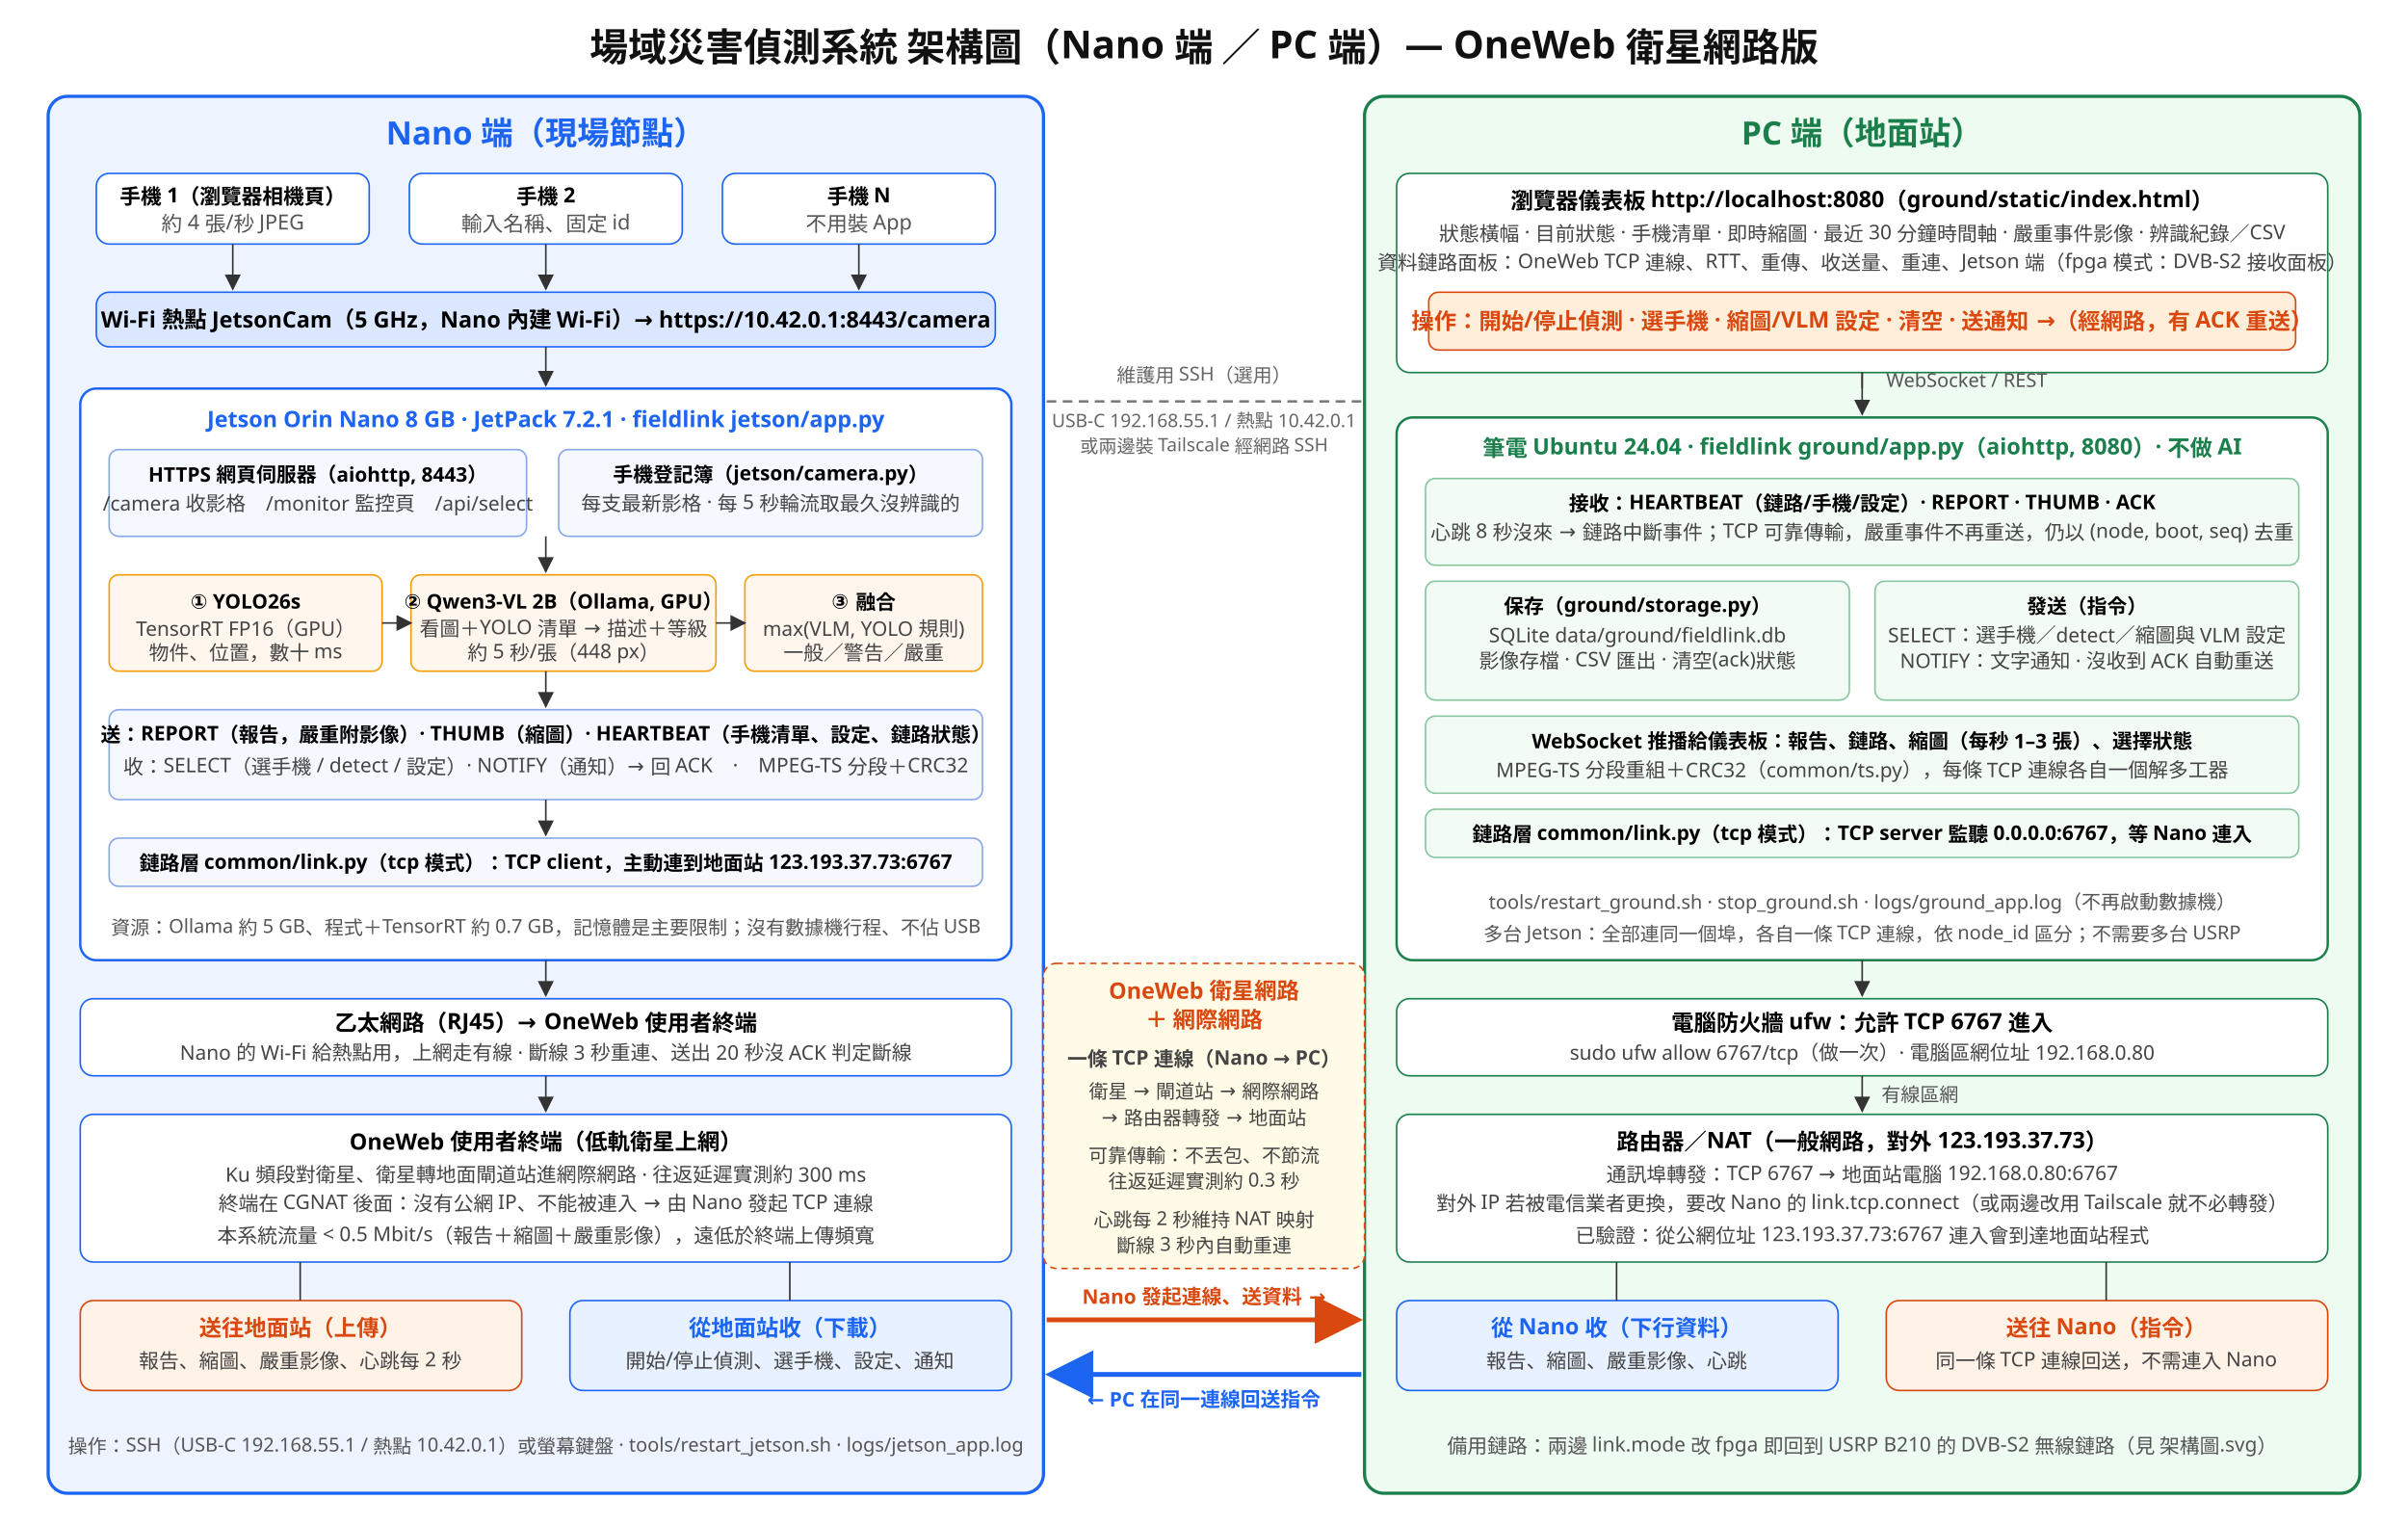
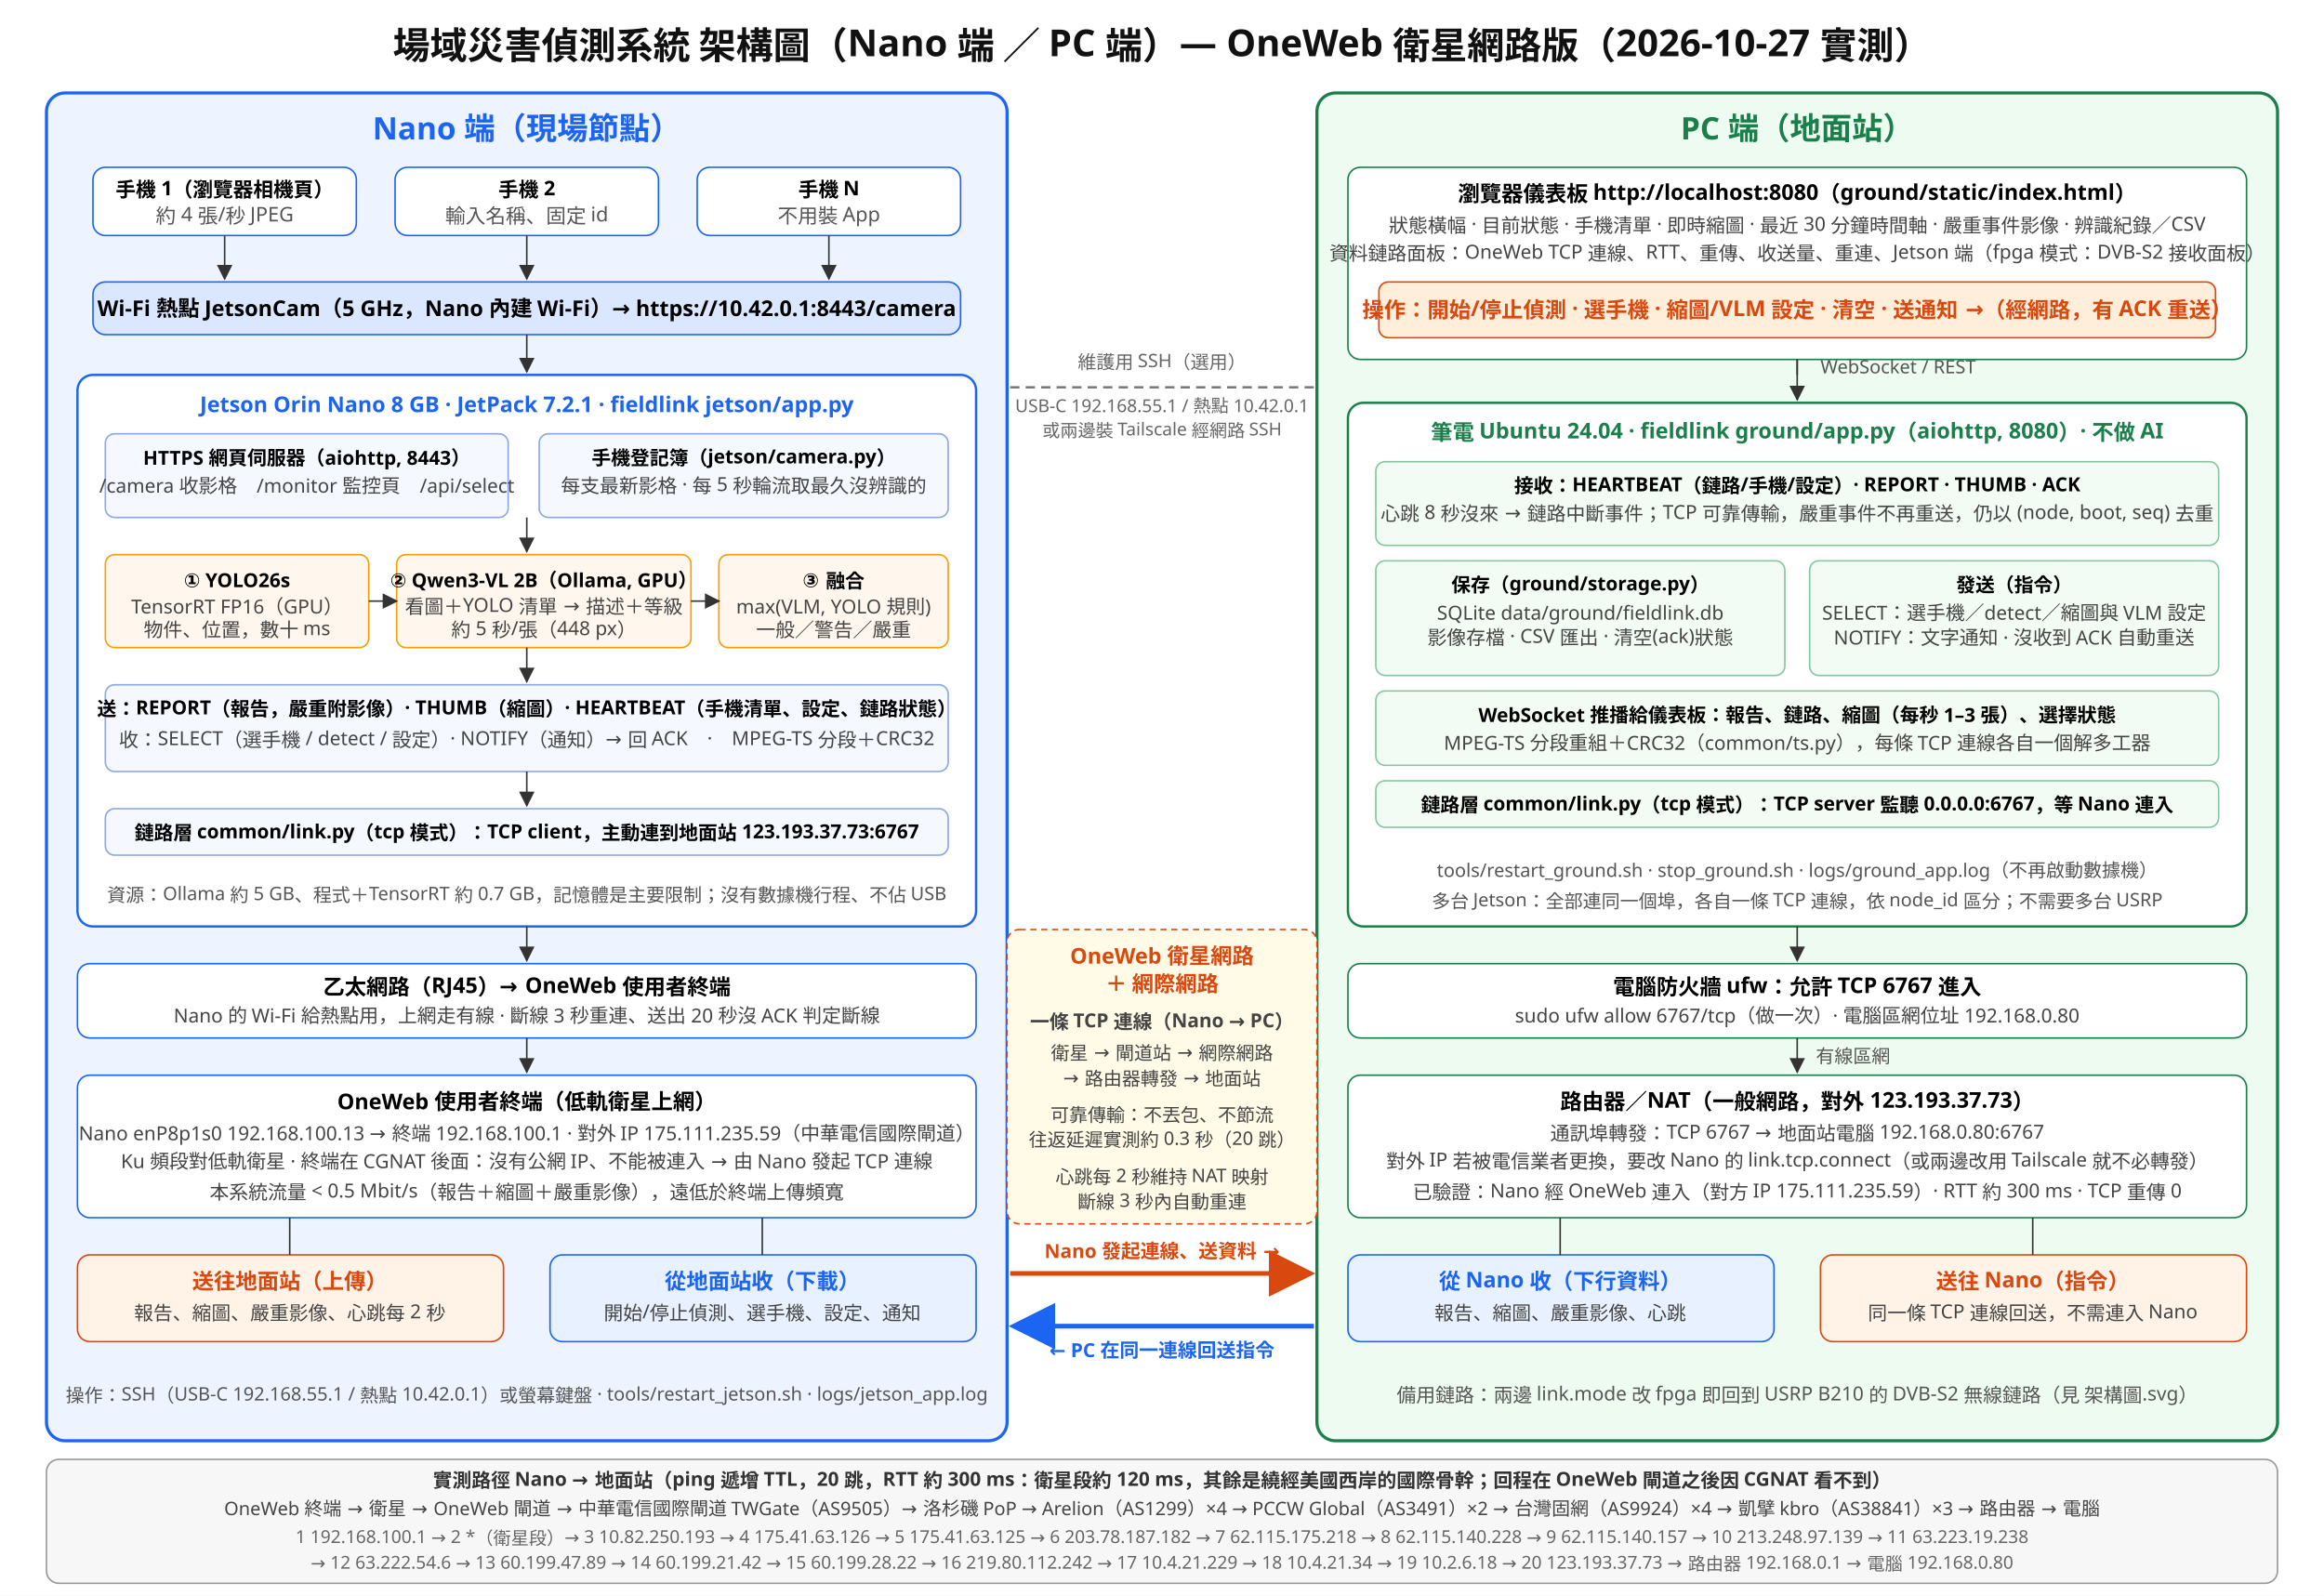
- <svg xmlns="http://www.w3.org/2000/svg" width="1500" height="950" viewBox="0 0 1500 950" font-family="Noto Sans TC, PingFang TC, Microsoft JhengHei, sans-serif" font-size="14">
+ <svg xmlns="http://www.w3.org/2000/svg" width="1500" height="1030" viewBox="0 0 1500 1030" font-family="Noto Sans TC, PingFang TC, Microsoft JhengHei, sans-serif" font-size="14">
  <defs>
    <marker id="ar" markerWidth="10" markerHeight="10" refX="9" refY="5" orient="auto" markerUnits="strokeWidth">
      <path d="M0,0 L10,5 L0,10 z" fill="#333" />
    </marker>
    <marker id="arO" markerWidth="10" markerHeight="10" refX="9" refY="5" orient="auto" markerUnits="strokeWidth">
      <path d="M0,0 L10,5 L0,10 z" fill="#d9480f" />
    </marker>
    <marker id="arB" markerWidth="10" markerHeight="10" refX="9" refY="5" orient="auto" markerUnits="strokeWidth">
      <path d="M0,0 L10,5 L0,10 z" fill="#1c64f2" />
    </marker>
  </defs>
-   <rect width="1500" height="960" fill="#ffffff" />
-   <text x="750" y="38" text-anchor="middle" font-size="24" font-weight="700" fill="#111">場域災害偵測系統 架構圖（Nano 端 ／ PC 端）— OneWeb 衛星網路版</text>
+   <rect width="1500" height="1030" fill="#ffffff" />
+   <text x="750" y="38" text-anchor="middle" font-size="24" font-weight="700" fill="#111">場域災害偵測系統 架構圖（Nano 端 ／ PC 端）— OneWeb 衛星網路版（2026-10-27 實測）</text>
  <rect x="30" y="60" width="620" height="870" rx="12" fill="#eef4ff" stroke="#1c64f2" stroke-width="2" />
  <text x="340" y="90" text-anchor="middle" font-size="20" font-weight="700" fill="#1c64f2">Nano 端（現場節點）</text>
  <g font-size="13">
    <rect x="60" y="108" width="170" height="44" rx="8" fill="#fff" stroke="#1c64f2" />
    <text x="145" y="127" text-anchor="middle" font-weight="600">手機 1（瀏覽器相機頁）</text>
    <text x="145" y="144" text-anchor="middle" fill="#555">約 4 張/秒 JPEG</text>
    <rect x="255" y="108" width="170" height="44" rx="8" fill="#fff" stroke="#1c64f2" />
    <text x="340" y="127" text-anchor="middle" font-weight="600">手機 2</text>
    <text x="340" y="144" text-anchor="middle" fill="#555">輸入名稱、固定 id</text>
    <rect x="450" y="108" width="170" height="44" rx="8" fill="#fff" stroke="#1c64f2" />
    <text x="535" y="127" text-anchor="middle" font-weight="600">手機 N</text>
    <text x="535" y="144" text-anchor="middle" fill="#555">不用裝 App</text>
  </g>
  <line x1="145" y1="152" x2="145" y2="180" stroke="#333" marker-end="url(#ar)" />
  <line x1="340" y1="152" x2="340" y2="180" stroke="#333" marker-end="url(#ar)" />
  <line x1="535" y1="152" x2="535" y2="180" stroke="#333" marker-end="url(#ar)" />
  <rect x="60" y="182" width="560" height="34" rx="8" fill="#dbe7ff" stroke="#1c64f2" />
  <text x="340" y="204" text-anchor="middle" font-weight="600">Wi-Fi 熱點 JetsonCam（5 GHz，Nano 內建 Wi-Fi）→ https://10.42.0.1:8443/camera</text>
  <line x1="340" y1="216" x2="340" y2="240" stroke="#333" marker-end="url(#ar)" />
  <rect x="50" y="242" width="580" height="356" rx="10" fill="#ffffff" stroke="#1c64f2" stroke-width="1.5" />
  <text x="340" y="266" text-anchor="middle" font-weight="700" fill="#1c64f2">Jetson Orin Nano 8 GB · JetPack 7.2.1 · fieldlink  jetson/app.py</text>
  <g font-size="12.5">
    <rect x="68" y="280" width="260" height="54" rx="6" fill="#f5f8ff" stroke="#8aa8e8" />
    <text x="198" y="300" text-anchor="middle" font-weight="600">HTTPS 網頁伺服器（aiohttp, 8443）</text>
    <text x="198" y="318" text-anchor="middle" fill="#444">/camera 收影格　/monitor 監控頁　/api/select</text>
    <rect x="348" y="280" width="264" height="54" rx="6" fill="#f5f8ff" stroke="#8aa8e8" />
    <text x="480" y="300" text-anchor="middle" font-weight="600">手機登記簿（jetson/camera.py）</text>
    <text x="480" y="318" text-anchor="middle" fill="#444">每支最新影格 · 每 5 秒輪流取最久沒辨識的</text>
    <line x1="340" y1="334" x2="340" y2="356" stroke="#333" marker-end="url(#ar)" />
    <rect x="68" y="358" width="170" height="60" rx="6" fill="#fff7ed" stroke="#f59e0b" />
    <text x="153" y="379" text-anchor="middle" font-weight="600">① YOLO26s</text>
    <text x="153" y="396" text-anchor="middle" fill="#444">TensorRT FP16（GPU）</text>
    <text x="153" y="411" text-anchor="middle" fill="#444">物件、位置，數十 ms</text>
    <rect x="256" y="358" width="190" height="60" rx="6" fill="#fff7ed" stroke="#f59e0b" />
    <text x="351" y="379" text-anchor="middle" font-weight="600">② Qwen3-VL 2B（Ollama, GPU）</text>
    <text x="351" y="396" text-anchor="middle" fill="#444">看圖＋YOLO 清單 → 描述＋等級</text>
    <text x="351" y="411" text-anchor="middle" fill="#444">約 5 秒/張（448 px）</text>
    <rect x="464" y="358" width="148" height="60" rx="6" fill="#fff7ed" stroke="#f59e0b" />
    <text x="538" y="379" text-anchor="middle" font-weight="600">③ 融合</text>
    <text x="538" y="396" text-anchor="middle" fill="#444">max(VLM, YOLO 規則)</text>
    <text x="538" y="411" text-anchor="middle" fill="#444">一般／警告／嚴重</text>
    <line x1="238" y1="388" x2="256" y2="388" stroke="#333" marker-end="url(#ar)" />
    <line x1="446" y1="388" x2="464" y2="388" stroke="#333" marker-end="url(#ar)" />
    <line x1="340" y1="418" x2="340" y2="440" stroke="#333" marker-end="url(#ar)" />
    <rect x="68" y="442" width="544" height="56" rx="6" fill="#f5f8ff" stroke="#8aa8e8" />
    <text x="340" y="462" text-anchor="middle" font-weight="600">送：REPORT（報告，嚴重附影像）· THUMB（縮圖）· HEARTBEAT（手機清單、設定、鏈路狀態）</text>
    <text x="340" y="482" text-anchor="middle" fill="#444">收：SELECT（選手機 / detect / 設定）· NOTIFY（通知）→ 回 ACK　·　MPEG-TS 分段＋CRC32</text>
    <line x1="340" y1="498" x2="340" y2="520" stroke="#333" marker-end="url(#ar)" />
    <rect x="68" y="522" width="544" height="30" rx="6" fill="#f5f8ff" stroke="#8aa8e8" />
    <text x="340" y="542" text-anchor="middle" font-weight="600">鏈路層 common/link.py（tcp 模式）：TCP client，主動連到地面站 123.193.37.73:6767</text>
    <text x="340" y="582" text-anchor="middle" fill="#555" font-size="12">資源：Ollama 約 5 GB、程式＋TensorRT 約 0.7 GB，記憶體是主要限制；沒有數據機行程、不佔 USB</text>
  </g>
  <line x1="340" y1="598" x2="340" y2="620" stroke="#333" marker-end="url(#ar)" />
  <rect x="50" y="622" width="580" height="48" rx="8" fill="#fff" stroke="#1c64f2" />
  <text x="340" y="642" text-anchor="middle" font-weight="600">乙太網路（RJ45）→ OneWeb 使用者終端</text>
  <text x="340" y="660" text-anchor="middle" fill="#444" font-size="12.5">Nano 的 Wi-Fi 給熱點用，上網走有線 · 斷線 3 秒重連、送出 20 秒沒 ACK 判定斷線</text>
  <line x1="340" y1="670" x2="340" y2="692" stroke="#333" marker-end="url(#ar)" />
  <rect x="50" y="694" width="580" height="92" rx="8" fill="#fff" stroke="#1c64f2" />
  <text x="340" y="716" text-anchor="middle" font-weight="700">OneWeb 使用者終端（低軌衛星上網）</text>
-   <text x="340" y="736" text-anchor="middle" fill="#444" font-size="12.5">Ku 頻段對衛星、衛星轉地面閘道站進網際網路 · 往返延遲實測約 300 ms</text>
-   <text x="340" y="754" text-anchor="middle" fill="#444" font-size="12.5">終端在 CGNAT 後面：沒有公網 IP、不能被連入 → 由 Nano 發起 TCP 連線</text>
+   <text x="340" y="736" text-anchor="middle" fill="#444" font-size="12.5">Nano enP8p1s0 192.168.100.13 → 終端 192.168.100.1 · 對外 IP 175.111.235.59（中華電信國際閘道）</text>
+   <text x="340" y="754" text-anchor="middle" fill="#444" font-size="12.5">Ku 頻段對低軌衛星 · 終端在 CGNAT 後面：沒有公網 IP、不能被連入 → 由 Nano 發起 TCP 連線</text>
  <text x="340" y="774" text-anchor="middle" fill="#444" font-size="12.5">本系統流量 &lt; 0.5 Mbit/s（報告＋縮圖＋嚴重影像），遠低於終端上傳頻寬</text>
  <rect x="50" y="810" width="275" height="56" rx="8" fill="#fff3e8" stroke="#d9480f" />
  <text x="187" y="832" text-anchor="middle" font-weight="600" fill="#d9480f">送往地面站（上傳）</text>
  <text x="187" y="852" text-anchor="middle" fill="#444" font-size="12.5">報告、縮圖、嚴重影像、心跳每 2 秒</text>
  <rect x="355" y="810" width="275" height="56" rx="8" fill="#e8f1ff" stroke="#1c64f2" />
  <text x="492" y="832" text-anchor="middle" font-weight="600" fill="#1c64f2">從地面站收（下載）</text>
  <text x="492" y="852" text-anchor="middle" fill="#444" font-size="12.5">開始/停止偵測、選手機、設定、通知</text>
  <line x1="187" y1="786" x2="187" y2="810" stroke="#333" />
  <line x1="492" y1="786" x2="492" y2="810" stroke="#333" />
  <text x="340" y="905" text-anchor="middle" fill="#555" font-size="12">操作：SSH（USB-C 192.168.55.1 / 熱點 10.42.0.1）或螢幕鍵盤 · tools/restart_jetson.sh · logs/jetson_app.log</text>
  <rect x="850" y="60" width="620" height="870" rx="12" fill="#eefbf1" stroke="#1a7f4b" stroke-width="2" />
  <text x="1160" y="90" text-anchor="middle" font-size="20" font-weight="700" fill="#1a7f4b">PC 端（地面站）</text>
  <rect x="870" y="108" width="580" height="124" rx="8" fill="#fff" stroke="#1a7f4b" />
  <text x="1160" y="130" text-anchor="middle" font-weight="700">瀏覽器儀表板 http://localhost:8080（ground/static/index.html）</text>
  <g font-size="12.5" fill="#444">
    <text x="1160" y="150" text-anchor="middle">狀態橫幅 · 目前狀態 · 手機清單 · 即時縮圖 · 最近 30 分鐘時間軸 · 嚴重事件影像 · 辨識紀錄／CSV</text>
    <text x="1160" y="168" text-anchor="middle">資料鏈路面板：OneWeb TCP 連線、RTT、重傳、收送量、重連、Jetson 端（fpga 模式：DVB-S2 接收面板）</text>
  </g>
  <rect x="890" y="182" width="540" height="36" rx="6" fill="#ffeeda" stroke="#d9480f" />
  <text x="1160" y="205" text-anchor="middle" font-weight="600" fill="#d9480f">操作：開始/停止偵測 · 選手機 · 縮圖/VLM 設定 · 清空 · 送通知 →（經網路，有 ACK 重送）</text>
  <line x1="1160" y1="232" x2="1160" y2="242" stroke="#333" />
  <text x="1175" y="241" fill="#555" font-size="12">WebSocket / REST</text>
  <line x1="1160" y1="232" x2="1160" y2="258" stroke="#333" marker-end="url(#ar)" />
  <rect x="870" y="260" width="580" height="338" rx="10" fill="#ffffff" stroke="#1a7f4b" stroke-width="1.5" />
  <text x="1160" y="284" text-anchor="middle" font-weight="700" fill="#1a7f4b">筆電 Ubuntu 24.04 · fieldlink  ground/app.py（aiohttp, 8080）· 不做 AI</text>
  <g font-size="12.5">
    <rect x="888" y="298" width="544" height="54" rx="6" fill="#f3fbf5" stroke="#86c7a0" />
    <text x="1160" y="318" text-anchor="middle" font-weight="600">接收：HEARTBEAT（鏈路/手機/設定）· REPORT · THUMB · ACK</text>
    <text x="1160" y="336" text-anchor="middle" fill="#444">心跳 8 秒沒來 → 鏈路中斷事件；TCP 可靠傳輸，嚴重事件不再重送，仍以 (node, boot, seq) 去重</text>
    <rect x="888" y="362" width="264" height="74" rx="6" fill="#f3fbf5" stroke="#86c7a0" />
    <text x="1020" y="382" text-anchor="middle" font-weight="600">保存（ground/storage.py）</text>
    <text x="1020" y="400" text-anchor="middle" fill="#444">SQLite data/ground/fieldlink.db</text>
    <text x="1020" y="416" text-anchor="middle" fill="#444">影像存檔 · CSV 匯出 · 清空(ack)狀態</text>
    <rect x="1168" y="362" width="264" height="74" rx="6" fill="#f3fbf5" stroke="#86c7a0" />
    <text x="1300" y="382" text-anchor="middle" font-weight="600">發送（指令）</text>
    <text x="1300" y="400" text-anchor="middle" fill="#444">SELECT：選手機／detect／縮圖與 VLM 設定</text>
    <text x="1300" y="416" text-anchor="middle" fill="#444">NOTIFY：文字通知 · 沒收到 ACK 自動重送</text>
    <rect x="888" y="446" width="544" height="48" rx="6" fill="#f3fbf5" stroke="#86c7a0" />
    <text x="1160" y="466" text-anchor="middle" font-weight="600">WebSocket 推播給儀表板：報告、鏈路、縮圖（每秒 1–3 張）、選擇狀態</text>
    <text x="1160" y="484" text-anchor="middle" fill="#444">MPEG-TS 分段重組＋CRC32（common/ts.py），每條 TCP 連線各自一個解多工器</text>
    <rect x="888" y="504" width="544" height="30" rx="6" fill="#f3fbf5" stroke="#86c7a0" />
    <text x="1160" y="524" text-anchor="middle" font-weight="600">鏈路層 common/link.py（tcp 模式）：TCP server 監聽 0.0.0.0:6767，等 Nano 連入</text>
    <text x="1160" y="566" text-anchor="middle" fill="#555" font-size="12">tools/restart_ground.sh · stop_ground.sh · logs/ground_app.log（不再啟動數據機）</text>
    <text x="1160" y="586" text-anchor="middle" fill="#555" font-size="12">多台 Jetson：全部連同一個埠，各自一條 TCP 連線，依 node_id 區分；不需要多台 USRP</text>
  </g>
  <line x1="1160" y1="598" x2="1160" y2="620" stroke="#333" marker-end="url(#ar)" />
  <rect x="870" y="622" width="580" height="48" rx="8" fill="#fff" stroke="#1a7f4b" />
  <text x="1160" y="642" text-anchor="middle" font-weight="600">電腦防火牆 ufw：允許 TCP 6767 進入</text>
  <text x="1160" y="660" text-anchor="middle" fill="#444" font-size="12.5">sudo ufw allow 6767/tcp（做一次）· 電腦區網位址 192.168.0.80</text>
  <line x1="1160" y1="670" x2="1160" y2="692" stroke="#333" marker-end="url(#ar)" />
  <text x="1172" y="686" fill="#555" font-size="12">有線區網</text>
  <rect x="870" y="694" width="580" height="92" rx="8" fill="#fff" stroke="#1a7f4b" />
  <text x="1160" y="716" text-anchor="middle" font-weight="700">路由器／NAT（一般網路，對外 123.193.37.73）</text>
  <text x="1160" y="736" text-anchor="middle" fill="#444" font-size="12.5">通訊埠轉發：TCP 6767 → 地面站電腦 192.168.0.80:6767</text>
  <text x="1160" y="754" text-anchor="middle" fill="#444" font-size="12.5">對外 IP 若被電信業者更換，要改 Nano 的 link.tcp.connect（或兩邊改用 Tailscale 就不必轉發）</text>
-   <text x="1160" y="774" text-anchor="middle" fill="#444" font-size="12.5">已驗證：從公網位址 123.193.37.73:6767 連入會到達地面站程式</text>
+   <text x="1160" y="774" text-anchor="middle" fill="#444" font-size="12.5">已驗證：Nano 經 OneWeb 連入（對方 IP 175.111.235.59）· RTT 約 300 ms · TCP 重傳 0</text>
  <rect x="870" y="810" width="275" height="56" rx="8" fill="#e8f1ff" stroke="#1c64f2" />
  <text x="1007" y="832" text-anchor="middle" font-weight="600" fill="#1c64f2">從 Nano 收（下行資料）</text>
  <text x="1007" y="852" text-anchor="middle" fill="#444" font-size="12.5">報告、縮圖、嚴重影像、心跳</text>
  <rect x="1175" y="810" width="275" height="56" rx="8" fill="#fff3e8" stroke="#d9480f" />
  <text x="1312" y="832" text-anchor="middle" font-weight="600" fill="#d9480f">送往 Nano（指令）</text>
  <text x="1312" y="852" text-anchor="middle" fill="#444" font-size="12.5">同一條 TCP 連線回送，不需連入 Nano</text>
  <line x1="1007" y1="786" x2="1007" y2="810" stroke="#333" />
  <line x1="1312" y1="786" x2="1312" y2="810" stroke="#333" />
  <text x="1160" y="905" text-anchor="middle" fill="#555" font-size="12.5">備用鏈路：兩邊 link.mode 改 fpga 即回到 USRP B210 的 DVB-S2 無線鏈路（見 架構圖.svg）</text>
  <rect x="650" y="600" width="200" height="190" rx="8" fill="#fffbe6" stroke="#d9480f" stroke-dasharray="4 3" />
  <text x="750" y="622" text-anchor="middle" font-weight="700" fill="#d9480f">OneWeb 衛星網路</text>
  <text x="750" y="640" text-anchor="middle" font-weight="700" fill="#d9480f">＋ 網際網路</text>
  <text x="750" y="664" text-anchor="middle" font-size="12.5" fill="#444" font-weight="600">一條 TCP 連線（Nano → PC）</text>
  <text x="750" y="684" text-anchor="middle" font-size="12" fill="#444">衛星 → 閘道站 → 網際網路</text>
  <text x="750" y="700" text-anchor="middle" font-size="12" fill="#444">→ 路由器轉發 → 地面站</text>
  <text x="750" y="724" text-anchor="middle" font-size="12" fill="#444">可靠傳輸：不丟包、不節流</text>
-   <text x="750" y="740" text-anchor="middle" font-size="12" fill="#444">往返延遲實測約 0.3 秒</text>
+   <text x="750" y="740" text-anchor="middle" font-size="12" fill="#444">往返延遲實測約 0.3 秒（20 跳）</text>
  <text x="750" y="764" text-anchor="middle" font-size="12" fill="#444">心跳每 2 秒維持 NAT 映射</text>
  <text x="750" y="780" text-anchor="middle" font-size="12" fill="#444">斷線 3 秒內自動重連</text>
  <line x1="652" y1="822" x2="846" y2="822" stroke="#d9480f" stroke-width="3" marker-end="url(#arO)" />
  <text x="750" y="812" text-anchor="middle" font-size="12.5" fill="#d9480f" font-weight="600">Nano 發起連線、送資料 →</text>
  <line x1="848" y1="856" x2="654" y2="856" stroke="#1c64f2" stroke-width="3" marker-end="url(#arB)" />
  <text x="750" y="876" text-anchor="middle" font-size="12.5" fill="#1c64f2" font-weight="600">← PC 在同一連線回送指令</text>
  <path d="M652,250 L848,250" stroke="#777" stroke-width="1.5" stroke-dasharray="6 4" />
  <text x="750" y="238" text-anchor="middle" font-size="12" fill="#666">維護用 SSH（選用）</text>
  <text x="750" y="266" text-anchor="middle" font-size="11.5" fill="#666">USB-C 192.168.55.1 / 熱點 10.42.0.1</text>
  <text x="750" y="282" text-anchor="middle" font-size="11.5" fill="#666">或兩邊裝 Tailscale 經網路 SSH</text>
+   <rect x="30" y="942" width="1440" height="80" rx="8" fill="#f7f7f7" stroke="#999" />
+   <text x="750" y="960" text-anchor="middle" font-size="12.5" font-weight="700" fill="#333">實測路徑 Nano → 地面站（ping 遞增 TTL，20 跳，RTT 約 300 ms：衛星段約 120 ms，其餘是繞經美國西岸的國際骨幹；回程在 OneWeb 閘道之後因 CGNAT 看不到）</text>
+   <text x="750" y="978" text-anchor="middle" font-size="12" fill="#444">OneWeb 終端 → 衛星 → OneWeb 閘道 → 中華電信國際閘道 TWGate（AS9505）→ 洛杉磯 PoP → Arelion（AS1299）×4 → PCCW Global（AS3491）×2 → 台灣固網（AS9924）×4 → 凱擘 kbro（AS38841）×3 → 路由器 → 電腦</text>
+   <text x="750" y="996" text-anchor="middle" font-size="11.5" fill="#666">1 192.168.100.1 → 2 *（衛星段）→ 3 10.82.250.193 → 4 175.41.63.126 → 5 175.41.63.125 → 6 203.78.187.182 → 7 62.115.175.218 → 8 62.115.140.228 → 9 62.115.140.157 → 10 213.248.97.139 → 11 63.223.19.238</text>
+   <text x="750" y="1013" text-anchor="middle" font-size="11.5" fill="#666">→ 12 63.222.54.6 → 13 60.199.47.89 → 14 60.199.21.42 → 15 60.199.28.22 → 16 219.80.112.242 → 17 10.4.21.229 → 18 10.4.21.34 → 19 10.2.6.18 → 20 123.193.37.73 → 路由器 192.168.0.1 → 電腦 192.168.0.80</text>
</svg>
